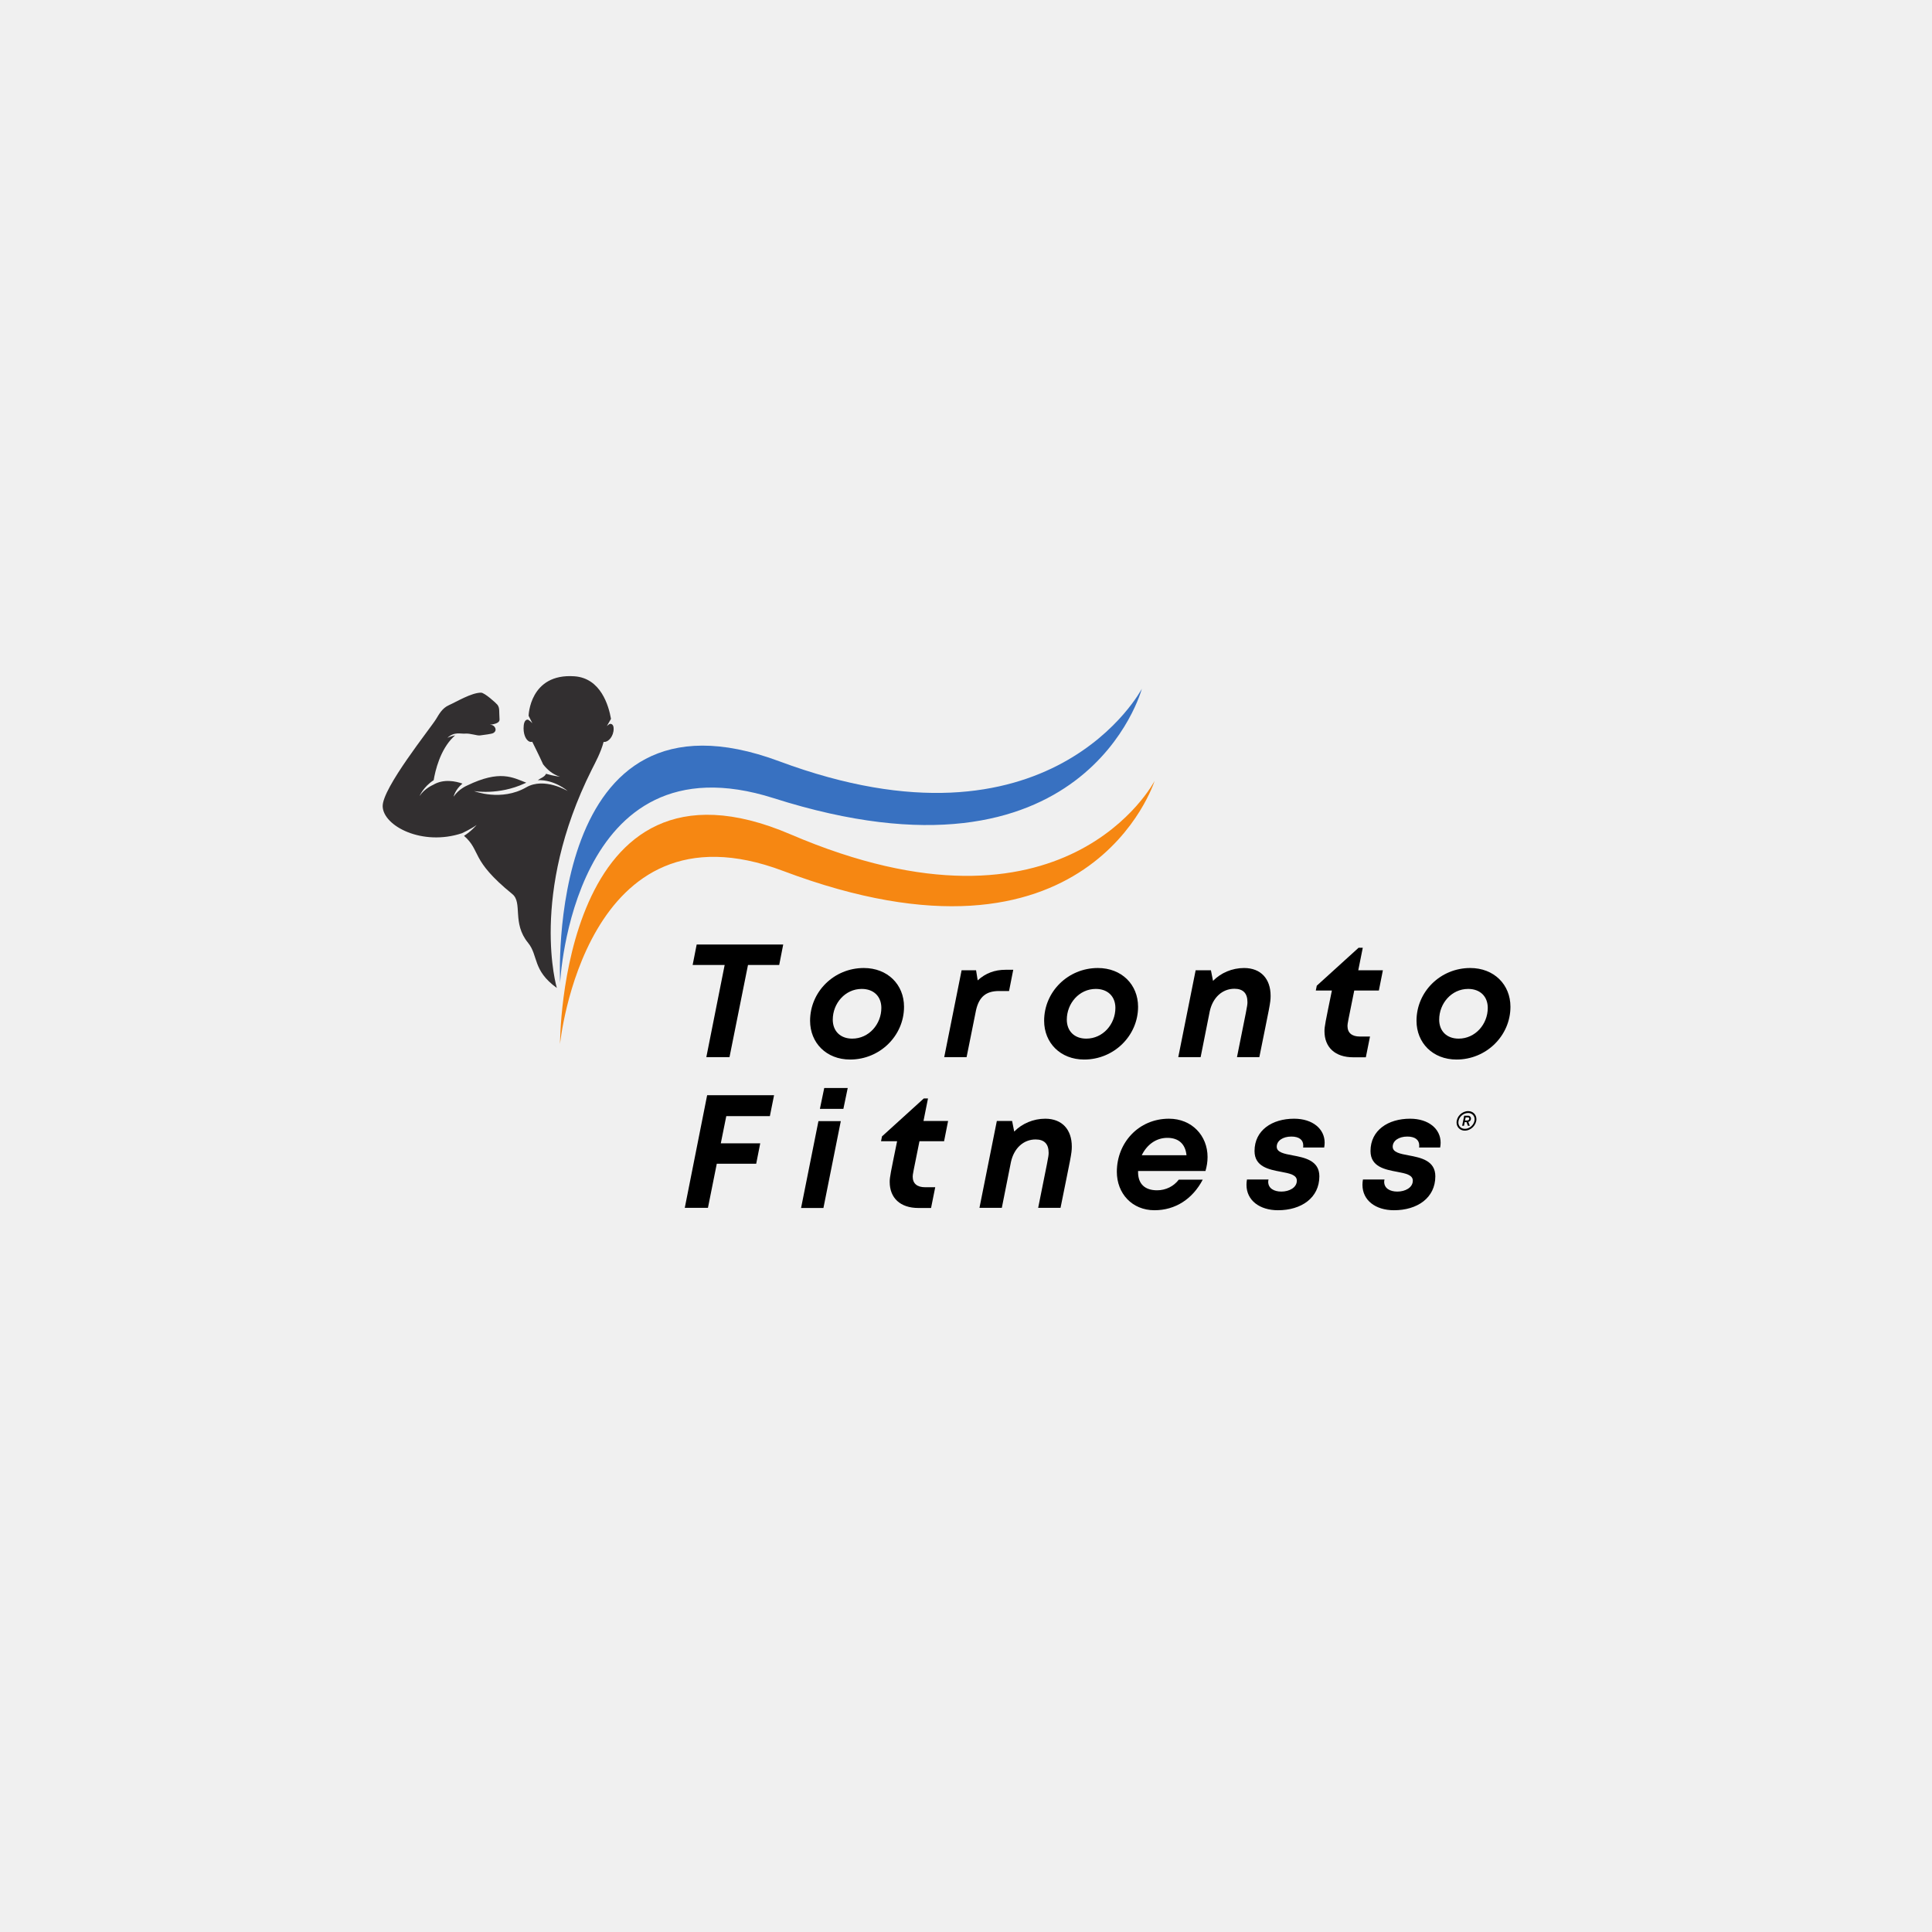
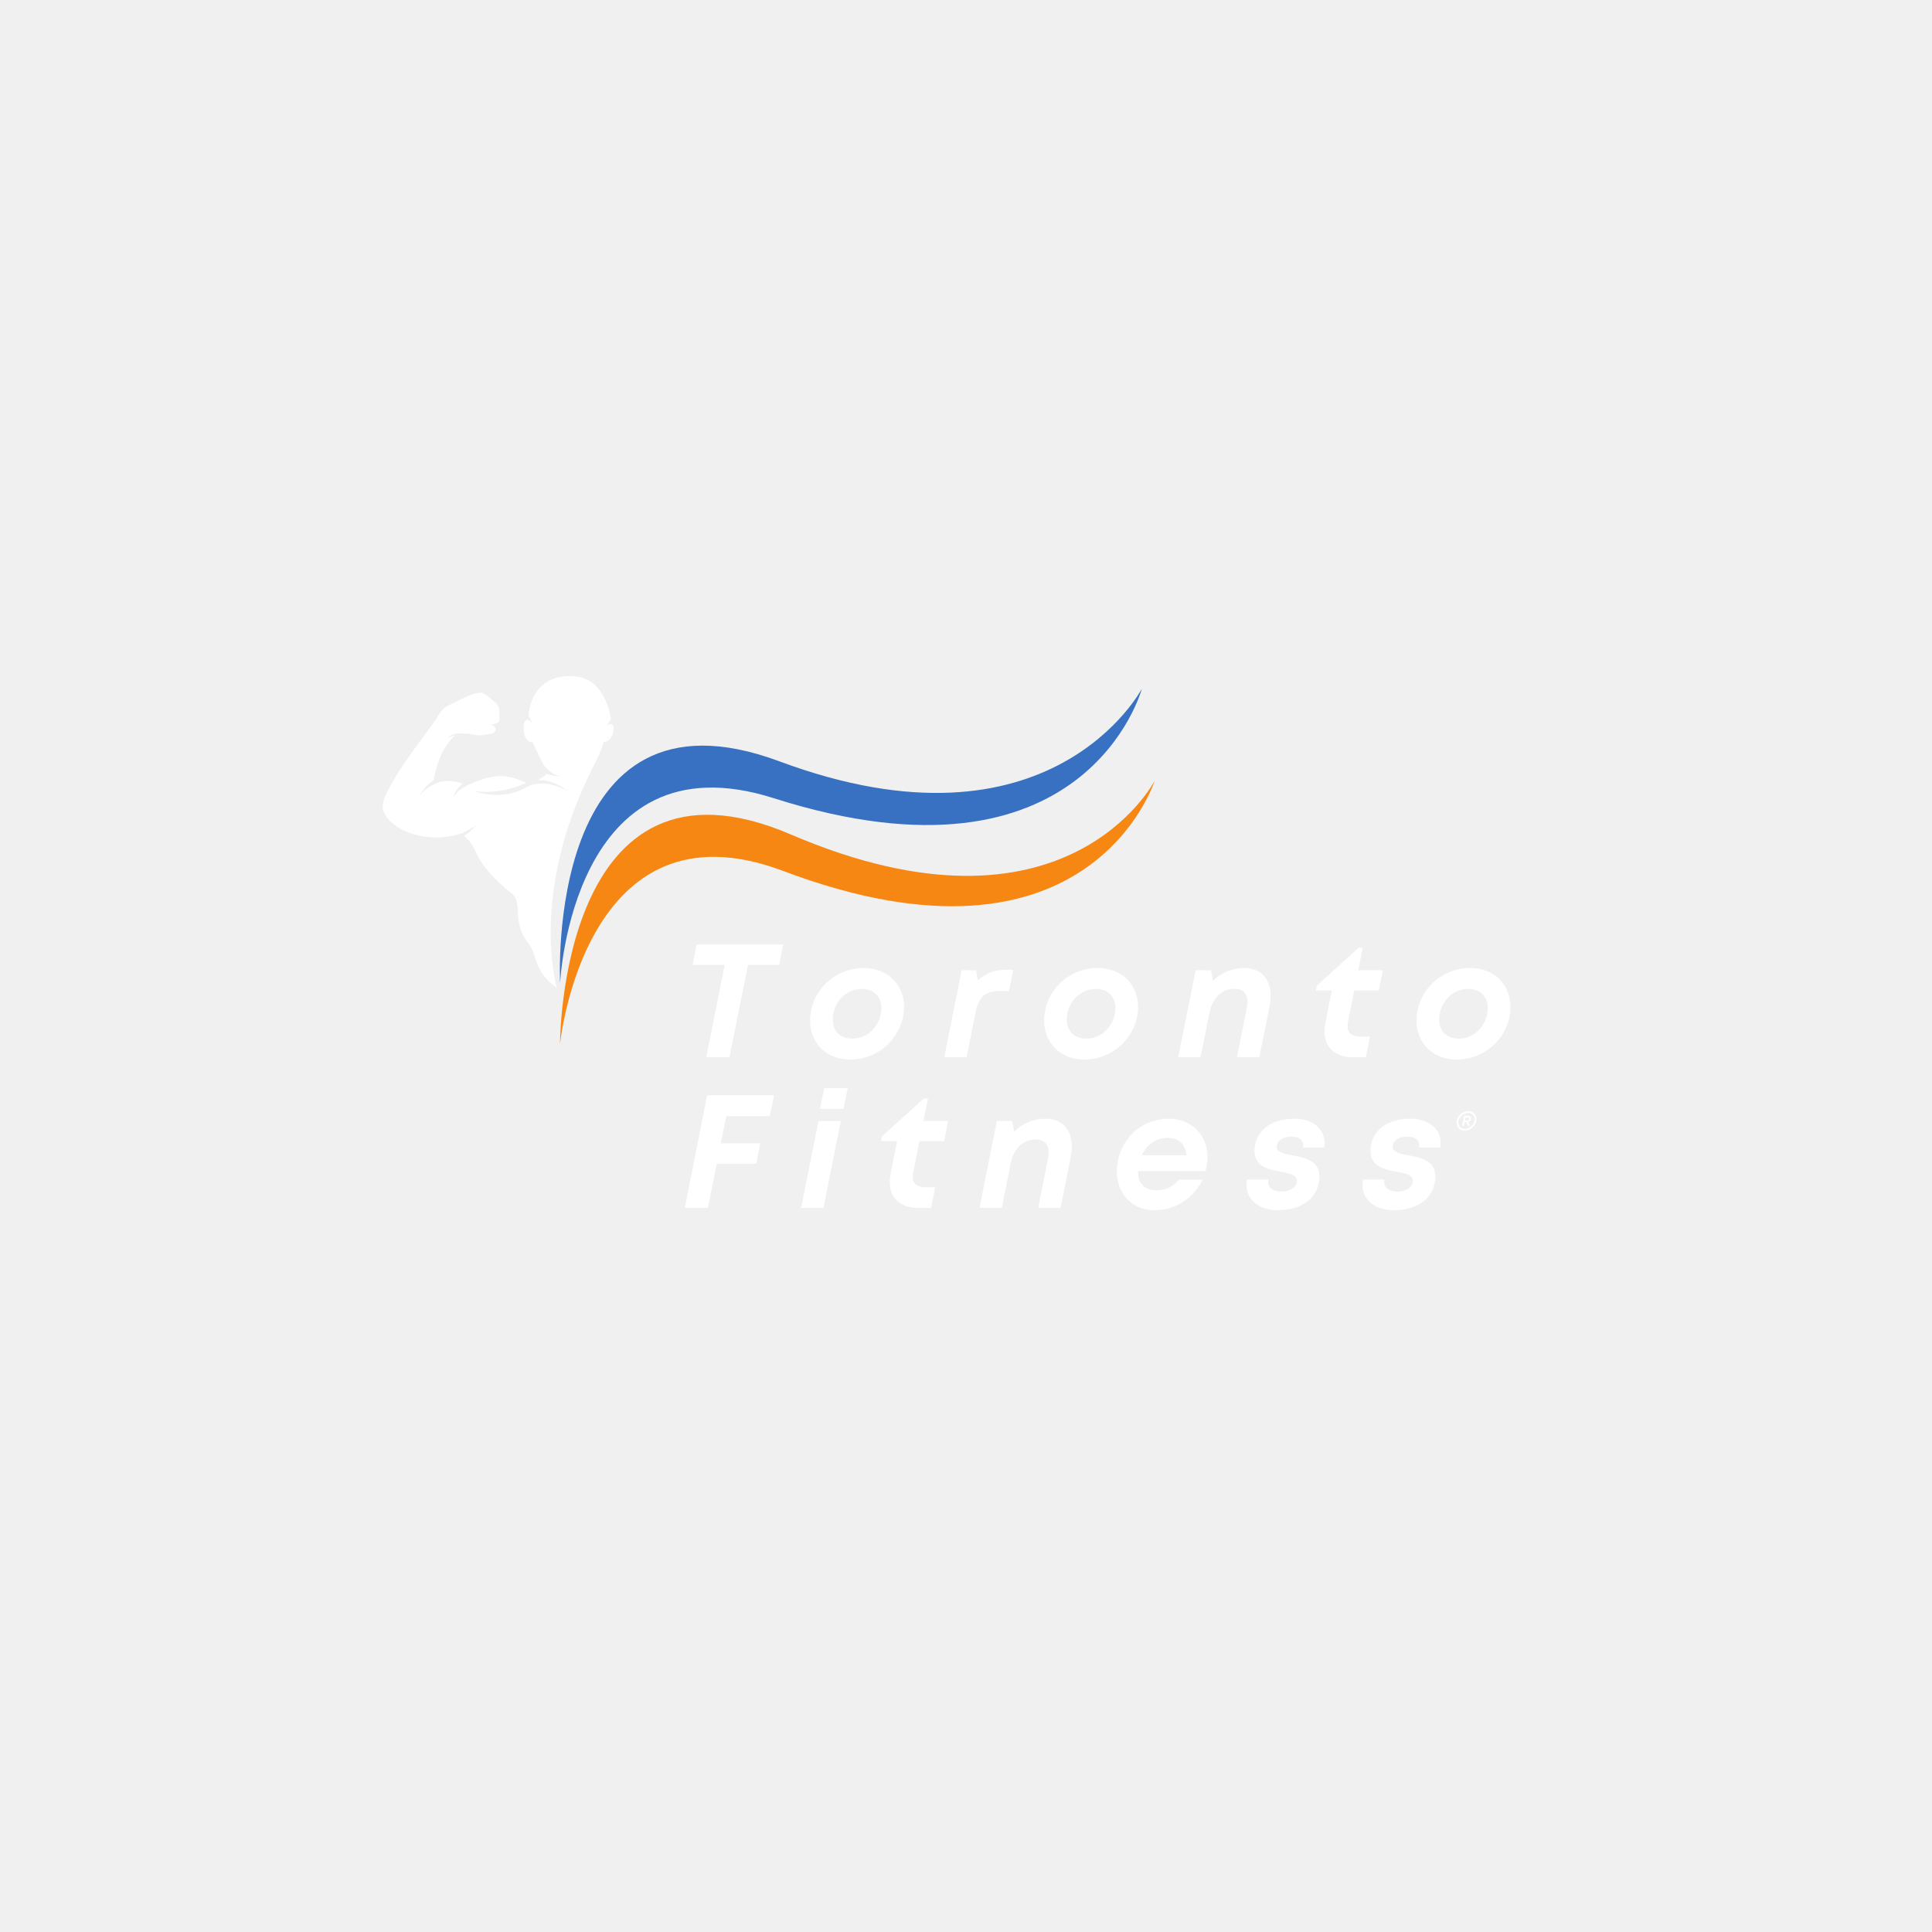
<svg xmlns="http://www.w3.org/2000/svg" width="100" zoomAndPan="magnify" viewBox="0 0 375 225" height="100" preserveAspectRatio="xMidYMid meet" version="1.0">
  <defs>
    <g />
    <clipPath id="3f9f9ea20b">
      <path d="M 108 76 L 224.148 76 L 224.148 127.66 L 108 127.66 Z M 108 76 " clip-rule="nonzero" />
    </clipPath>
    <clipPath id="4b00a40472">
      <path d="M 74.148 56 L 120 56 L 120 117 L 74.148 117 Z M 74.148 56 " clip-rule="nonzero" />
    </clipPath>
  </defs>
  <path fill="#3871c1" d="M 108.719 115.766 C 108.719 115.766 105.527 55.734 151.27 72.77 C 203.984 92.395 221.633 58.684 221.633 58.684 C 221.633 58.684 210.855 99.242 150.172 79.926 C 110.957 67.441 108.719 115.766 108.719 115.766 " fill-opacity="1" fill-rule="nonzero" />
  <g clip-path="url(#3f9f9ea20b)">
    <path fill="#f68712" d="M 153.461 86.953 C 108.609 67.715 108.699 127.656 108.699 127.656 C 108.699 127.656 113.484 79.516 151.988 94.043 C 211.57 116.52 224.109 76.57 224.109 76.57 C 224.109 76.57 206.906 109.879 153.461 86.953 " fill-opacity="1" fill-rule="nonzero" />
  </g>
  <g clip-path="url(#4b00a40472)">
-     <path fill="#322f30" d="M 118.453 65.496 C 118.254 65.492 117.789 65.934 117.789 65.934 L 118.594 64.531 C 118.152 61.992 116.625 56.625 111.492 56.266 C 102.793 55.656 102.602 63.934 102.602 63.934 L 103.336 65.391 C 103.336 65.391 102.645 64.625 102.344 64.676 C 101.77 64.773 101.625 65.578 101.625 66.395 C 101.625 67.84 102.281 69.008 103.086 69.008 C 103.164 69.008 103.238 69 103.312 68.977 C 103.312 68.977 104.617 71.582 105.418 73.355 C 106.223 74.395 107.297 75.324 108.699 75.758 C 108.699 75.758 107.492 75.637 105.98 75.191 C 105.742 75.809 104.832 76.078 104.375 76.434 C 107.652 76.285 110.203 78.547 110.203 78.547 C 110.203 78.547 105.664 75.793 102.152 77.816 C 97.285 80.621 92.008 78.547 92.008 78.547 C 92.008 78.547 96.777 79.402 101.828 77.062 C 101.938 77.012 102.043 76.965 102.152 76.922 C 99.504 75.902 97.051 74.379 90.66 77.473 C 90.66 77.473 89 78.168 88.051 79.633 C 88.051 79.633 88.312 78.297 89.758 77.094 C 88.488 76.648 86.102 76.105 84.047 77.352 C 84.047 77.352 82.391 78.047 81.441 79.512 C 81.441 79.512 82.16 77.73 84.176 76.434 C 84.477 74.621 85.422 70.543 88.008 68.039 C 88.129 67.922 88.238 67.82 88.344 67.73 C 87.512 67.887 86.84 68.215 86.84 68.215 C 88.188 66.969 89.395 67.469 90.277 67.395 C 91.32 67.309 92.57 67.836 93.207 67.742 C 94.062 67.621 95.402 67.473 95.734 67.289 C 96.656 66.777 96.023 65.727 95.301 65.695 C 94.359 65.652 97.035 65.723 96.961 64.645 C 96.848 62.973 97.035 62.441 96.543 61.785 C 96.32 61.492 94.062 59.445 93.371 59.445 C 91.5 59.453 88.641 61.199 87.105 61.887 C 85.809 62.473 85.211 63.645 84.637 64.578 C 83.547 66.355 74.18 77.984 74.277 81.508 C 74.379 85.336 81.973 89.285 89.672 86.727 C 89.672 86.727 91.5 85.879 92.52 85.121 C 92.52 85.121 91.422 86.395 90.066 87.234 C 93.461 90.207 91.176 91.82 99.434 98.531 C 101.5 100.211 99.332 104.133 102.496 108 C 104.523 110.48 103.316 113.328 108.082 116.762 C 108.082 116.762 102.68 98.711 114.855 74.391 C 115.59 72.926 116.613 71.078 117.164 68.996 C 117.215 69.004 117.266 69.008 117.316 69.008 C 118.121 69.008 119.109 67.895 119.109 66.449 C 119.109 66.078 119.012 65.504 118.453 65.496 " fill-opacity="1" fill-rule="nonzero" />
+     <path fill="#ffffff" d="M 118.453 65.496 C 118.254 65.492 117.789 65.934 117.789 65.934 L 118.594 64.531 C 118.152 61.992 116.625 56.625 111.492 56.266 C 102.793 55.656 102.602 63.934 102.602 63.934 L 103.336 65.391 C 103.336 65.391 102.645 64.625 102.344 64.676 C 101.77 64.773 101.625 65.578 101.625 66.395 C 101.625 67.84 102.281 69.008 103.086 69.008 C 103.164 69.008 103.238 69 103.312 68.977 C 103.312 68.977 104.617 71.582 105.418 73.355 C 106.223 74.395 107.297 75.324 108.699 75.758 C 108.699 75.758 107.492 75.637 105.98 75.191 C 105.742 75.809 104.832 76.078 104.375 76.434 C 107.652 76.285 110.203 78.547 110.203 78.547 C 110.203 78.547 105.664 75.793 102.152 77.816 C 97.285 80.621 92.008 78.547 92.008 78.547 C 92.008 78.547 96.777 79.402 101.828 77.062 C 101.938 77.012 102.043 76.965 102.152 76.922 C 99.504 75.902 97.051 74.379 90.66 77.473 C 90.66 77.473 89 78.168 88.051 79.633 C 88.051 79.633 88.312 78.297 89.758 77.094 C 88.488 76.648 86.102 76.105 84.047 77.352 C 84.047 77.352 82.391 78.047 81.441 79.512 C 81.441 79.512 82.16 77.73 84.176 76.434 C 84.477 74.621 85.422 70.543 88.008 68.039 C 88.129 67.922 88.238 67.82 88.344 67.73 C 87.512 67.887 86.84 68.215 86.84 68.215 C 88.188 66.969 89.395 67.469 90.277 67.395 C 91.32 67.309 92.57 67.836 93.207 67.742 C 94.062 67.621 95.402 67.473 95.734 67.289 C 96.656 66.777 96.023 65.727 95.301 65.695 C 94.359 65.652 97.035 65.723 96.961 64.645 C 96.848 62.973 97.035 62.441 96.543 61.785 C 96.32 61.492 94.062 59.445 93.371 59.445 C 91.5 59.453 88.641 61.199 87.105 61.887 C 85.809 62.473 85.211 63.645 84.637 64.578 C 83.547 66.355 74.18 77.984 74.277 81.508 C 74.379 85.336 81.973 89.285 89.672 86.727 C 89.672 86.727 91.5 85.879 92.52 85.121 C 92.52 85.121 91.422 86.395 90.066 87.234 C 93.461 90.207 91.176 91.82 99.434 98.531 C 101.5 100.211 99.332 104.133 102.496 108 C 104.523 110.48 103.316 113.328 108.082 116.762 C 108.082 116.762 102.68 98.711 114.855 74.391 C 115.59 72.926 116.613 71.078 117.164 68.996 C 117.215 69.004 117.266 69.008 117.316 69.008 C 118.121 69.008 119.109 67.895 119.109 66.449 C 119.109 66.078 119.012 65.504 118.453 65.496 " fill-opacity="1" fill-rule="nonzero" />
  </g>
-   <g fill="#000000" fill-opacity="1">
+   <g fill="#ffffff" fill-opacity="1">
    <g transform="translate(132.0407, 130.1871)">
      <g>
        <path d="M 19.98 -21.855 L 3.184 -21.855 L 2.402 -17.891 L 8.617 -17.891 L 5.059 0 L 9.555 0 L 13.145 -17.891 L 19.203 -17.891 Z M 19.98 -21.855 " />
      </g>
    </g>
  </g>
-   <g fill="#000000" fill-opacity="1">
+   <g fill="#ffffff" fill-opacity="1">
    <g transform="translate(156.2374, 130.1871)">
      <g>
        <path d="M 8.773 0.469 C 14.551 0.469 19.234 -4.152 19.234 -9.773 C 19.234 -14.082 16.047 -17.297 11.426 -17.297 C 5.652 -17.297 1 -12.707 1 -7.055 C 1 -2.777 4.152 0.469 8.773 0.469 Z M 9.18 -3.59 C 6.867 -3.59 5.402 -5.059 5.402 -7.273 C 5.402 -10.43 7.805 -13.238 11.023 -13.238 C 13.363 -13.238 14.832 -11.77 14.832 -9.555 C 14.832 -6.402 12.426 -3.59 9.18 -3.59 Z M 9.18 -3.59 " />
      </g>
    </g>
  </g>
-   <g fill="#000000" fill-opacity="1">
+   <g fill="#ffffff" fill-opacity="1">
    <g transform="translate(182.713, 130.1871)">
      <g>
        <path d="M 12.457 -16.953 C 10.367 -16.953 8.586 -16.297 7.055 -14.895 L 6.742 -16.859 L 3.934 -16.859 L 0.562 0 L 4.902 0 L 6.742 -9.148 C 7.336 -11.707 8.68 -12.832 11.207 -12.832 L 13.145 -12.832 L 13.957 -16.953 Z M 12.457 -16.953 " />
      </g>
    </g>
  </g>
-   <g fill="#000000" fill-opacity="1">
+   <g fill="#ffffff" fill-opacity="1">
    <g transform="translate(201.665, 130.1871)">
      <g>
        <path d="M 8.773 0.469 C 14.551 0.469 19.234 -4.152 19.234 -9.773 C 19.234 -14.082 16.047 -17.297 11.426 -17.297 C 5.652 -17.297 1 -12.707 1 -7.055 C 1 -2.777 4.152 0.469 8.773 0.469 Z M 9.18 -3.59 C 6.867 -3.59 5.402 -5.059 5.402 -7.273 C 5.402 -10.43 7.805 -13.238 11.023 -13.238 C 13.363 -13.238 14.832 -11.77 14.832 -9.555 C 14.832 -6.402 12.426 -3.59 9.18 -3.59 Z M 9.18 -3.59 " />
      </g>
    </g>
  </g>
-   <g fill="#000000" fill-opacity="1">
+   <g fill="#ffffff" fill-opacity="1">
    <g transform="translate(228.1406, 130.1871)">
      <g>
        <path d="M 13.332 -17.297 C 11.023 -17.297 8.836 -16.359 7.305 -14.801 L 6.898 -16.859 L 3.934 -16.859 L 0.562 0 L 4.902 0 L 6.68 -8.93 C 7.273 -11.582 9.117 -13.27 11.457 -13.27 C 13.145 -13.27 13.988 -12.395 13.988 -10.68 C 13.988 -9.867 13.801 -9.273 11.957 0 L 16.297 0 C 18.266 -9.805 18.484 -10.492 18.484 -11.895 C 18.484 -15.176 16.609 -17.297 13.332 -17.297 Z M 13.332 -17.297 " />
      </g>
    </g>
  </g>
-   <g fill="#000000" fill-opacity="1">
+   <g fill="#ffffff" fill-opacity="1">
    <g transform="translate(254.3665, 130.1871)">
      <g>
        <path d="M 13.27 -12.926 L 14.051 -16.859 L 9.273 -16.859 L 10.148 -21.23 L 9.336 -21.23 L 1.219 -13.863 L 1.031 -12.926 L 4.152 -12.926 C 2.871 -6.652 2.715 -5.965 2.715 -5.027 C 2.715 -1.906 4.777 0.031 8.273 0.031 L 10.742 0.031 L 11.551 -3.996 L 9.586 -3.996 C 8.023 -3.996 7.18 -4.715 7.18 -6.059 C 7.18 -6.496 7.273 -6.898 8.492 -12.926 Z M 13.27 -12.926 " />
      </g>
    </g>
  </g>
-   <g fill="#000000" fill-opacity="1">
+   <g fill="#ffffff" fill-opacity="1">
    <g transform="translate(273.9428, 130.1871)">
      <g>
        <path d="M 8.773 0.469 C 14.551 0.469 19.234 -4.152 19.234 -9.773 C 19.234 -14.082 16.047 -17.297 11.426 -17.297 C 5.652 -17.297 1 -12.707 1 -7.055 C 1 -2.777 4.152 0.469 8.773 0.469 Z M 9.18 -3.59 C 6.867 -3.59 5.402 -5.059 5.402 -7.273 C 5.402 -10.43 7.805 -13.238 11.023 -13.238 C 13.363 -13.238 14.832 -11.77 14.832 -9.555 C 14.832 -6.402 12.426 -3.59 9.18 -3.59 Z M 9.18 -3.59 " />
      </g>
    </g>
  </g>
-   <g fill="#000000" fill-opacity="1">
+   <g fill="#ffffff" fill-opacity="1">
    <g transform="translate(132.0407, 159.4371)">
      <g>
        <path d="M 17.391 -17.797 L 18.203 -21.855 L 5.215 -21.855 L 0.875 0 L 5.371 0 L 7.086 -8.555 L 14.738 -8.555 L 15.52 -12.52 L 7.867 -12.52 L 8.93 -17.797 Z M 17.391 -17.797 " />
      </g>
    </g>
  </g>
-   <g fill="#000000" fill-opacity="1">
+   <g fill="#ffffff" fill-opacity="1">
    <g transform="translate(154.9262, 159.4371)">
      <g>
        <path d="M 4.215 -19.203 L 8.773 -19.203 L 9.617 -23.262 L 5.059 -23.262 Z M 0.562 0.031 L 4.902 0.031 L 8.273 -16.828 L 3.934 -16.828 Z M 0.562 0.031 " />
      </g>
    </g>
  </g>
-   <g fill="#000000" fill-opacity="1">
+   <g fill="#ffffff" fill-opacity="1">
    <g transform="translate(169.9758, 159.4371)">
      <g>
        <path d="M 13.27 -12.926 L 14.051 -16.859 L 9.273 -16.859 L 10.148 -21.23 L 9.336 -21.23 L 1.219 -13.863 L 1.031 -12.926 L 4.152 -12.926 C 2.871 -6.652 2.715 -5.965 2.715 -5.027 C 2.715 -1.906 4.777 0.031 8.273 0.031 L 10.742 0.031 L 11.551 -3.996 L 9.586 -3.996 C 8.023 -3.996 7.18 -4.715 7.18 -6.059 C 7.18 -6.496 7.273 -6.898 8.492 -12.926 Z M 13.27 -12.926 " />
      </g>
    </g>
  </g>
-   <g fill="#000000" fill-opacity="1">
+   <g fill="#ffffff" fill-opacity="1">
    <g transform="translate(189.5521, 159.4371)">
      <g>
        <path d="M 13.332 -17.297 C 11.023 -17.297 8.836 -16.359 7.305 -14.801 L 6.898 -16.859 L 3.934 -16.859 L 0.562 0 L 4.902 0 L 6.68 -8.93 C 7.273 -11.582 9.117 -13.27 11.457 -13.27 C 13.145 -13.27 13.988 -12.395 13.988 -10.68 C 13.988 -9.867 13.801 -9.273 11.957 0 L 16.297 0 C 18.266 -9.805 18.484 -10.492 18.484 -11.895 C 18.484 -15.176 16.609 -17.297 13.332 -17.297 Z M 13.332 -17.297 " />
      </g>
    </g>
  </g>
-   <g fill="#000000" fill-opacity="1">
+   <g fill="#ffffff" fill-opacity="1">
    <g transform="translate(215.778, 159.4371)">
      <g>
        <path d="M 18.203 -7.148 C 18.453 -8.023 18.609 -8.867 18.609 -9.867 C 18.609 -13.988 15.578 -17.297 11.113 -17.297 C 5.215 -17.297 1 -12.613 1 -6.992 C 1 -2.777 3.965 0.469 8.305 0.469 C 12.363 0.469 15.703 -1.719 17.672 -5.465 L 13.02 -5.465 C 12.051 -4.184 10.523 -3.402 8.805 -3.402 C 6.465 -3.402 5.121 -4.621 5.121 -6.93 C 5.121 -7.023 5.121 -7.086 5.121 -7.148 Z M 10.805 -13.582 C 12.988 -13.582 14.301 -12.395 14.52 -10.211 L 5.84 -10.211 C 6.773 -12.145 8.523 -13.582 10.805 -13.582 Z M 10.805 -13.582 " />
      </g>
    </g>
  </g>
-   <g fill="#000000" fill-opacity="1">
+   <g fill="#ffffff" fill-opacity="1">
    <g transform="translate(241.5356, 159.4371)">
      <g>
        <path d="M 6.527 0.469 C 11.023 0.469 14.551 -1.906 14.551 -6.121 C 14.551 -9.18 11.707 -9.742 9.367 -10.18 C 7.68 -10.492 6.277 -10.773 6.277 -11.863 C 6.277 -13.02 7.461 -13.832 9.117 -13.832 C 10.586 -13.832 11.426 -13.207 11.426 -12.113 C 11.426 -11.988 11.426 -11.863 11.395 -11.707 L 15.488 -11.707 C 15.547 -12.051 15.578 -12.363 15.578 -12.645 C 15.578 -15.301 13.27 -17.297 9.648 -17.297 C 5.371 -17.297 1.969 -15.051 1.969 -11.023 C 1.969 -7.961 4.777 -7.43 7.117 -6.992 C 8.773 -6.68 10.18 -6.402 10.18 -5.277 C 10.18 -3.902 8.68 -3.152 7.18 -3.152 C 5.746 -3.152 4.621 -3.777 4.621 -5.059 C 4.621 -5.184 4.652 -5.34 4.684 -5.496 L 0.5 -5.496 C 0.438 -5.152 0.406 -4.809 0.406 -4.465 C 0.406 -1.438 2.965 0.469 6.527 0.469 Z M 6.527 0.469 " />
      </g>
    </g>
  </g>
-   <g fill="#000000" fill-opacity="1">
+   <g fill="#ffffff" fill-opacity="1">
    <g transform="translate(264.0465, 159.4371)">
      <g>
        <path d="M 6.527 0.469 C 11.023 0.469 14.551 -1.906 14.551 -6.121 C 14.551 -9.18 11.707 -9.742 9.367 -10.18 C 7.68 -10.492 6.277 -10.773 6.277 -11.863 C 6.277 -13.02 7.461 -13.832 9.117 -13.832 C 10.586 -13.832 11.426 -13.207 11.426 -12.113 C 11.426 -11.988 11.426 -11.863 11.395 -11.707 L 15.488 -11.707 C 15.547 -12.051 15.578 -12.363 15.578 -12.645 C 15.578 -15.301 13.27 -17.297 9.648 -17.297 C 5.371 -17.297 1.969 -15.051 1.969 -11.023 C 1.969 -7.961 4.777 -7.43 7.117 -6.992 C 8.773 -6.68 10.18 -6.402 10.18 -5.277 C 10.18 -3.902 8.68 -3.152 7.18 -3.152 C 5.746 -3.152 4.621 -3.777 4.621 -5.059 C 4.621 -5.184 4.652 -5.34 4.684 -5.496 L 0.5 -5.496 C 0.438 -5.152 0.406 -4.809 0.406 -4.465 C 0.406 -1.438 2.965 0.469 6.527 0.469 Z M 6.527 0.469 " />
      </g>
    </g>
  </g>
-   <g fill="#000000" fill-opacity="1">
+   <g fill="#ffffff" fill-opacity="1">
    <g transform="translate(281.8207, 147.7648)">
      <g>
        <path d="M 3.16 -7.098 C 1.969 -7.098 0.898 -6.07 0.898 -4.879 C 0.898 -4 1.57 -3.309 2.488 -3.309 C 3.699 -3.309 4.75 -4.391 4.75 -5.539 C 4.75 -6.418 4.078 -7.098 3.16 -7.098 Z M 2.52 -3.66 C 1.77 -3.66 1.25 -4.188 1.25 -4.891 C 1.25 -5.867 2.148 -6.738 3.141 -6.738 C 3.879 -6.738 4.398 -6.207 4.398 -5.508 C 4.398 -4.57 3.527 -3.66 2.52 -3.66 Z M 3.16 -6.207 L 2.379 -6.207 L 1.98 -4.25 L 2.34 -4.25 L 2.48 -4.969 L 2.828 -4.969 L 3.098 -4.25 L 3.469 -4.25 L 3.18 -5 C 3.488 -5.078 3.699 -5.32 3.699 -5.648 C 3.699 -5.957 3.48 -6.207 3.16 -6.207 Z M 2.961 -5.277 L 2.539 -5.277 L 2.66 -5.879 L 3.09 -5.879 C 3.27 -5.879 3.359 -5.789 3.359 -5.637 C 3.359 -5.43 3.188 -5.277 2.961 -5.277 Z M 2.961 -5.277 " />
      </g>
    </g>
  </g>
</svg>
